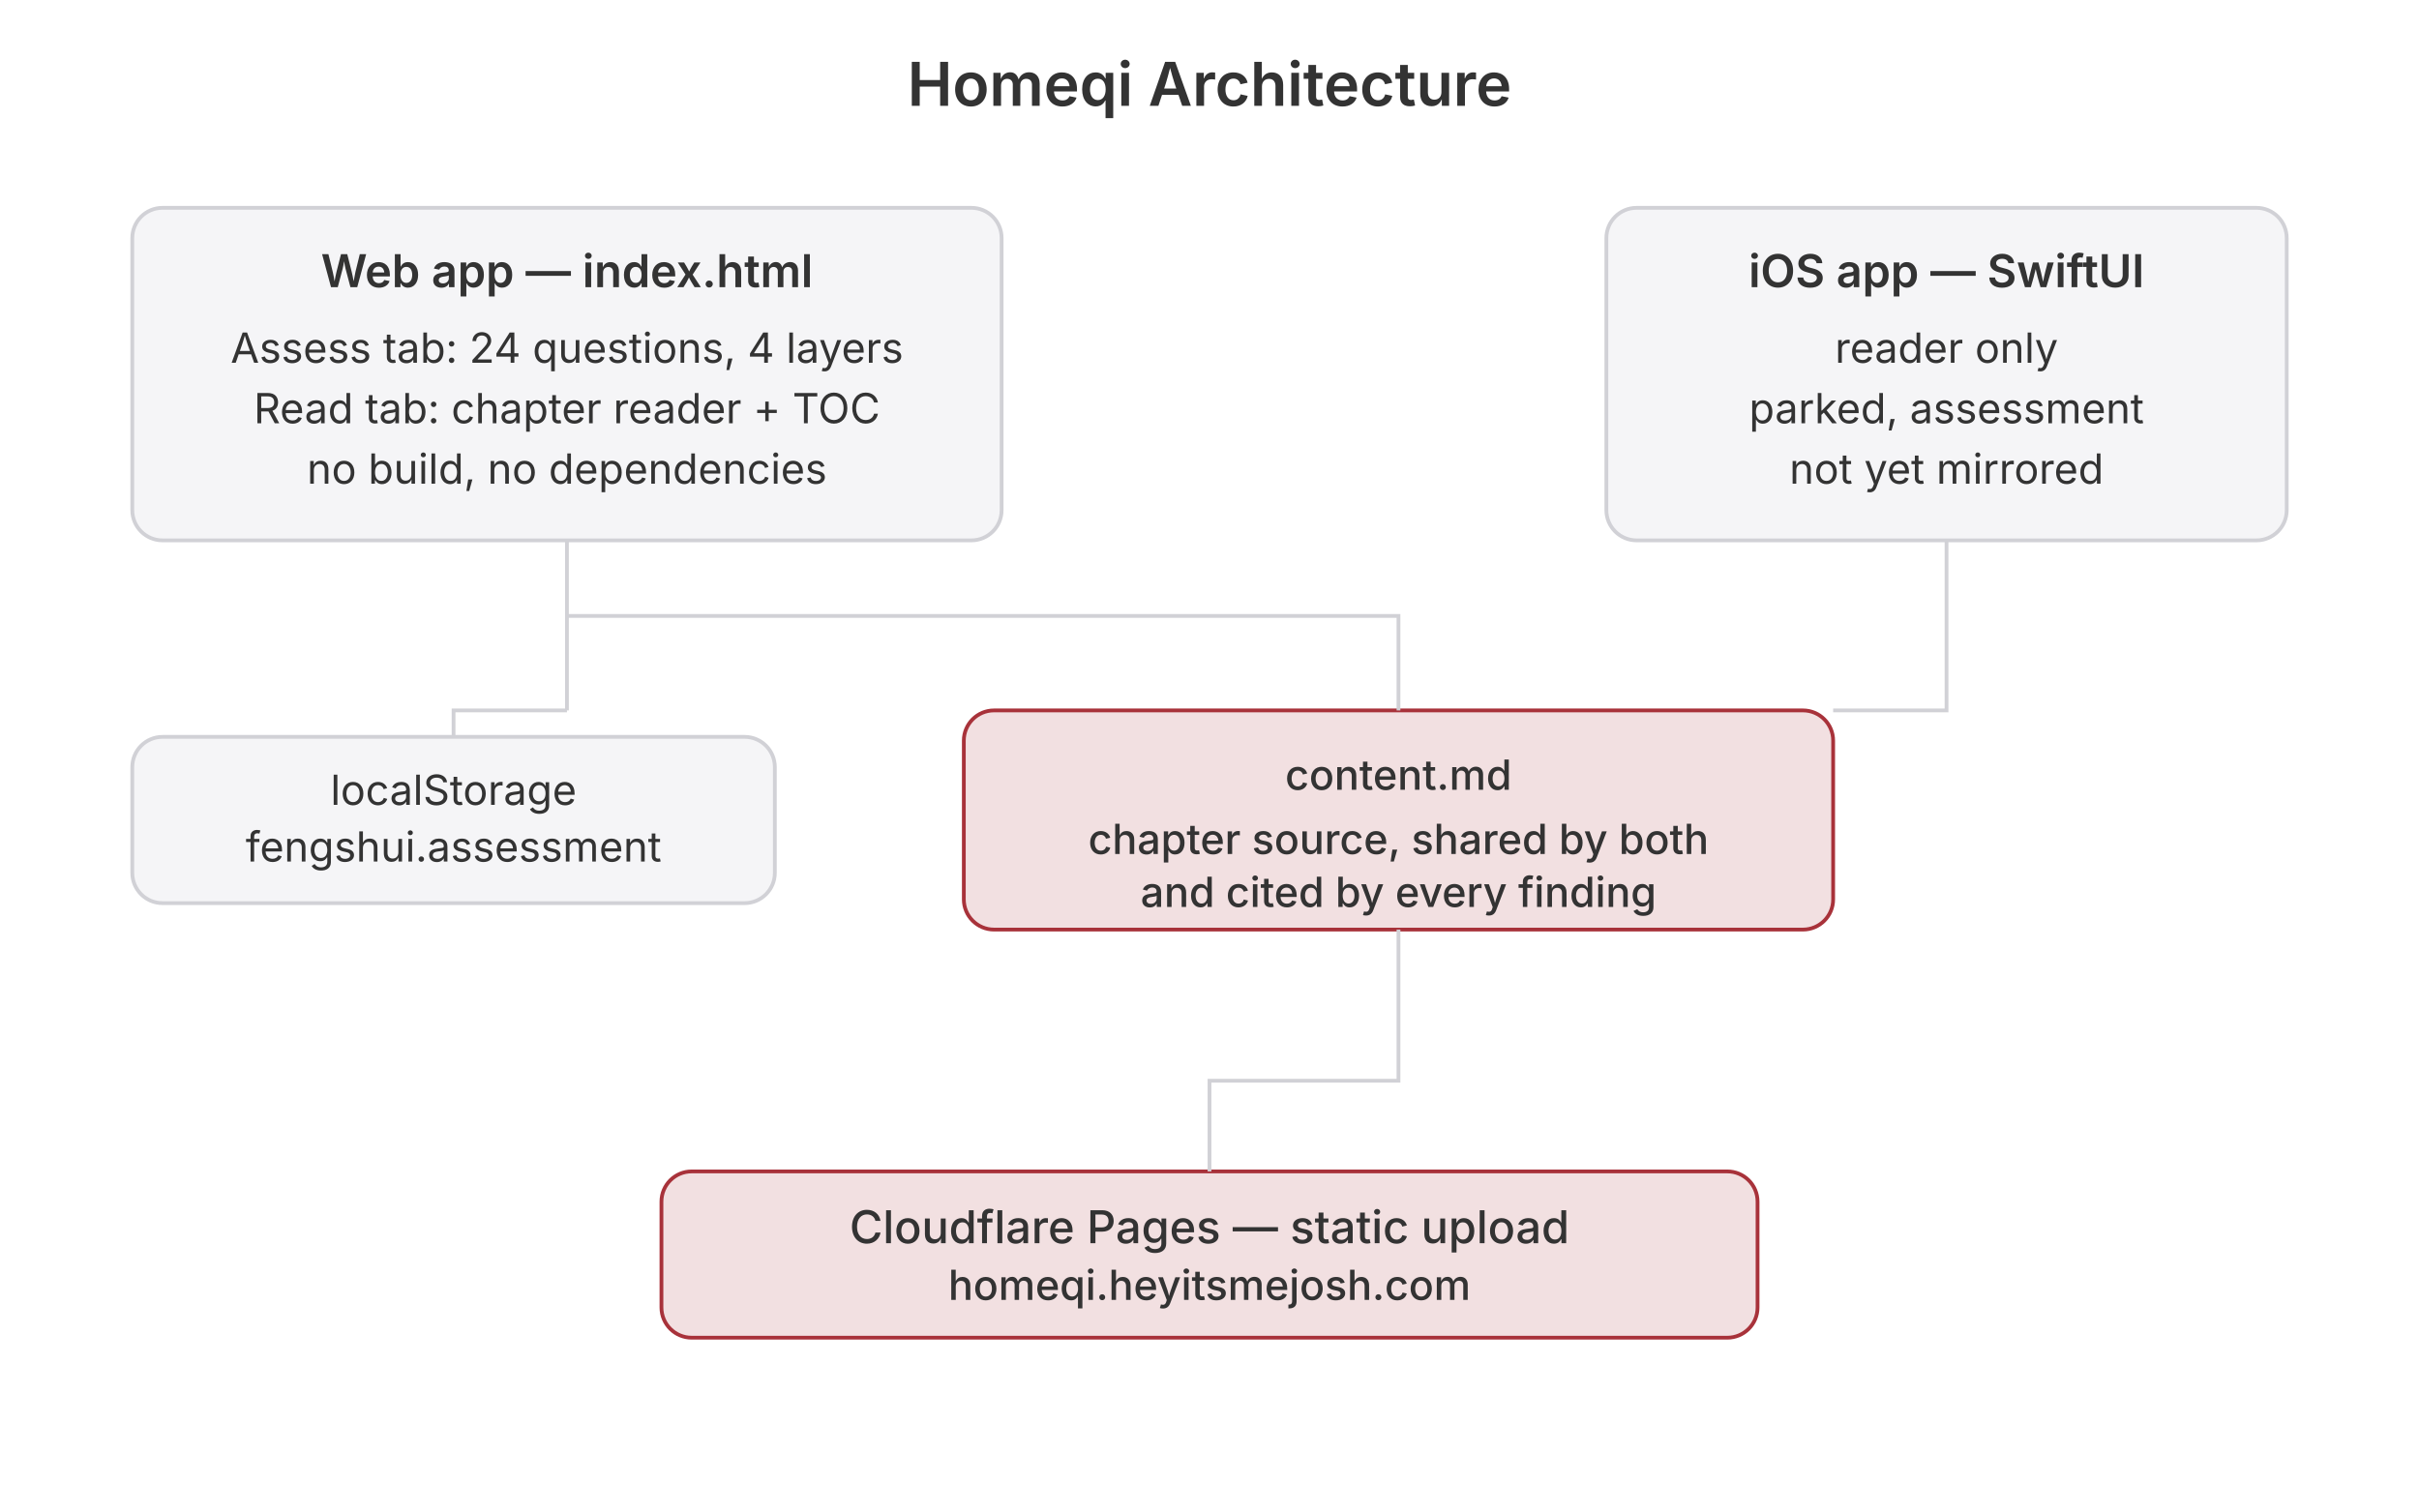
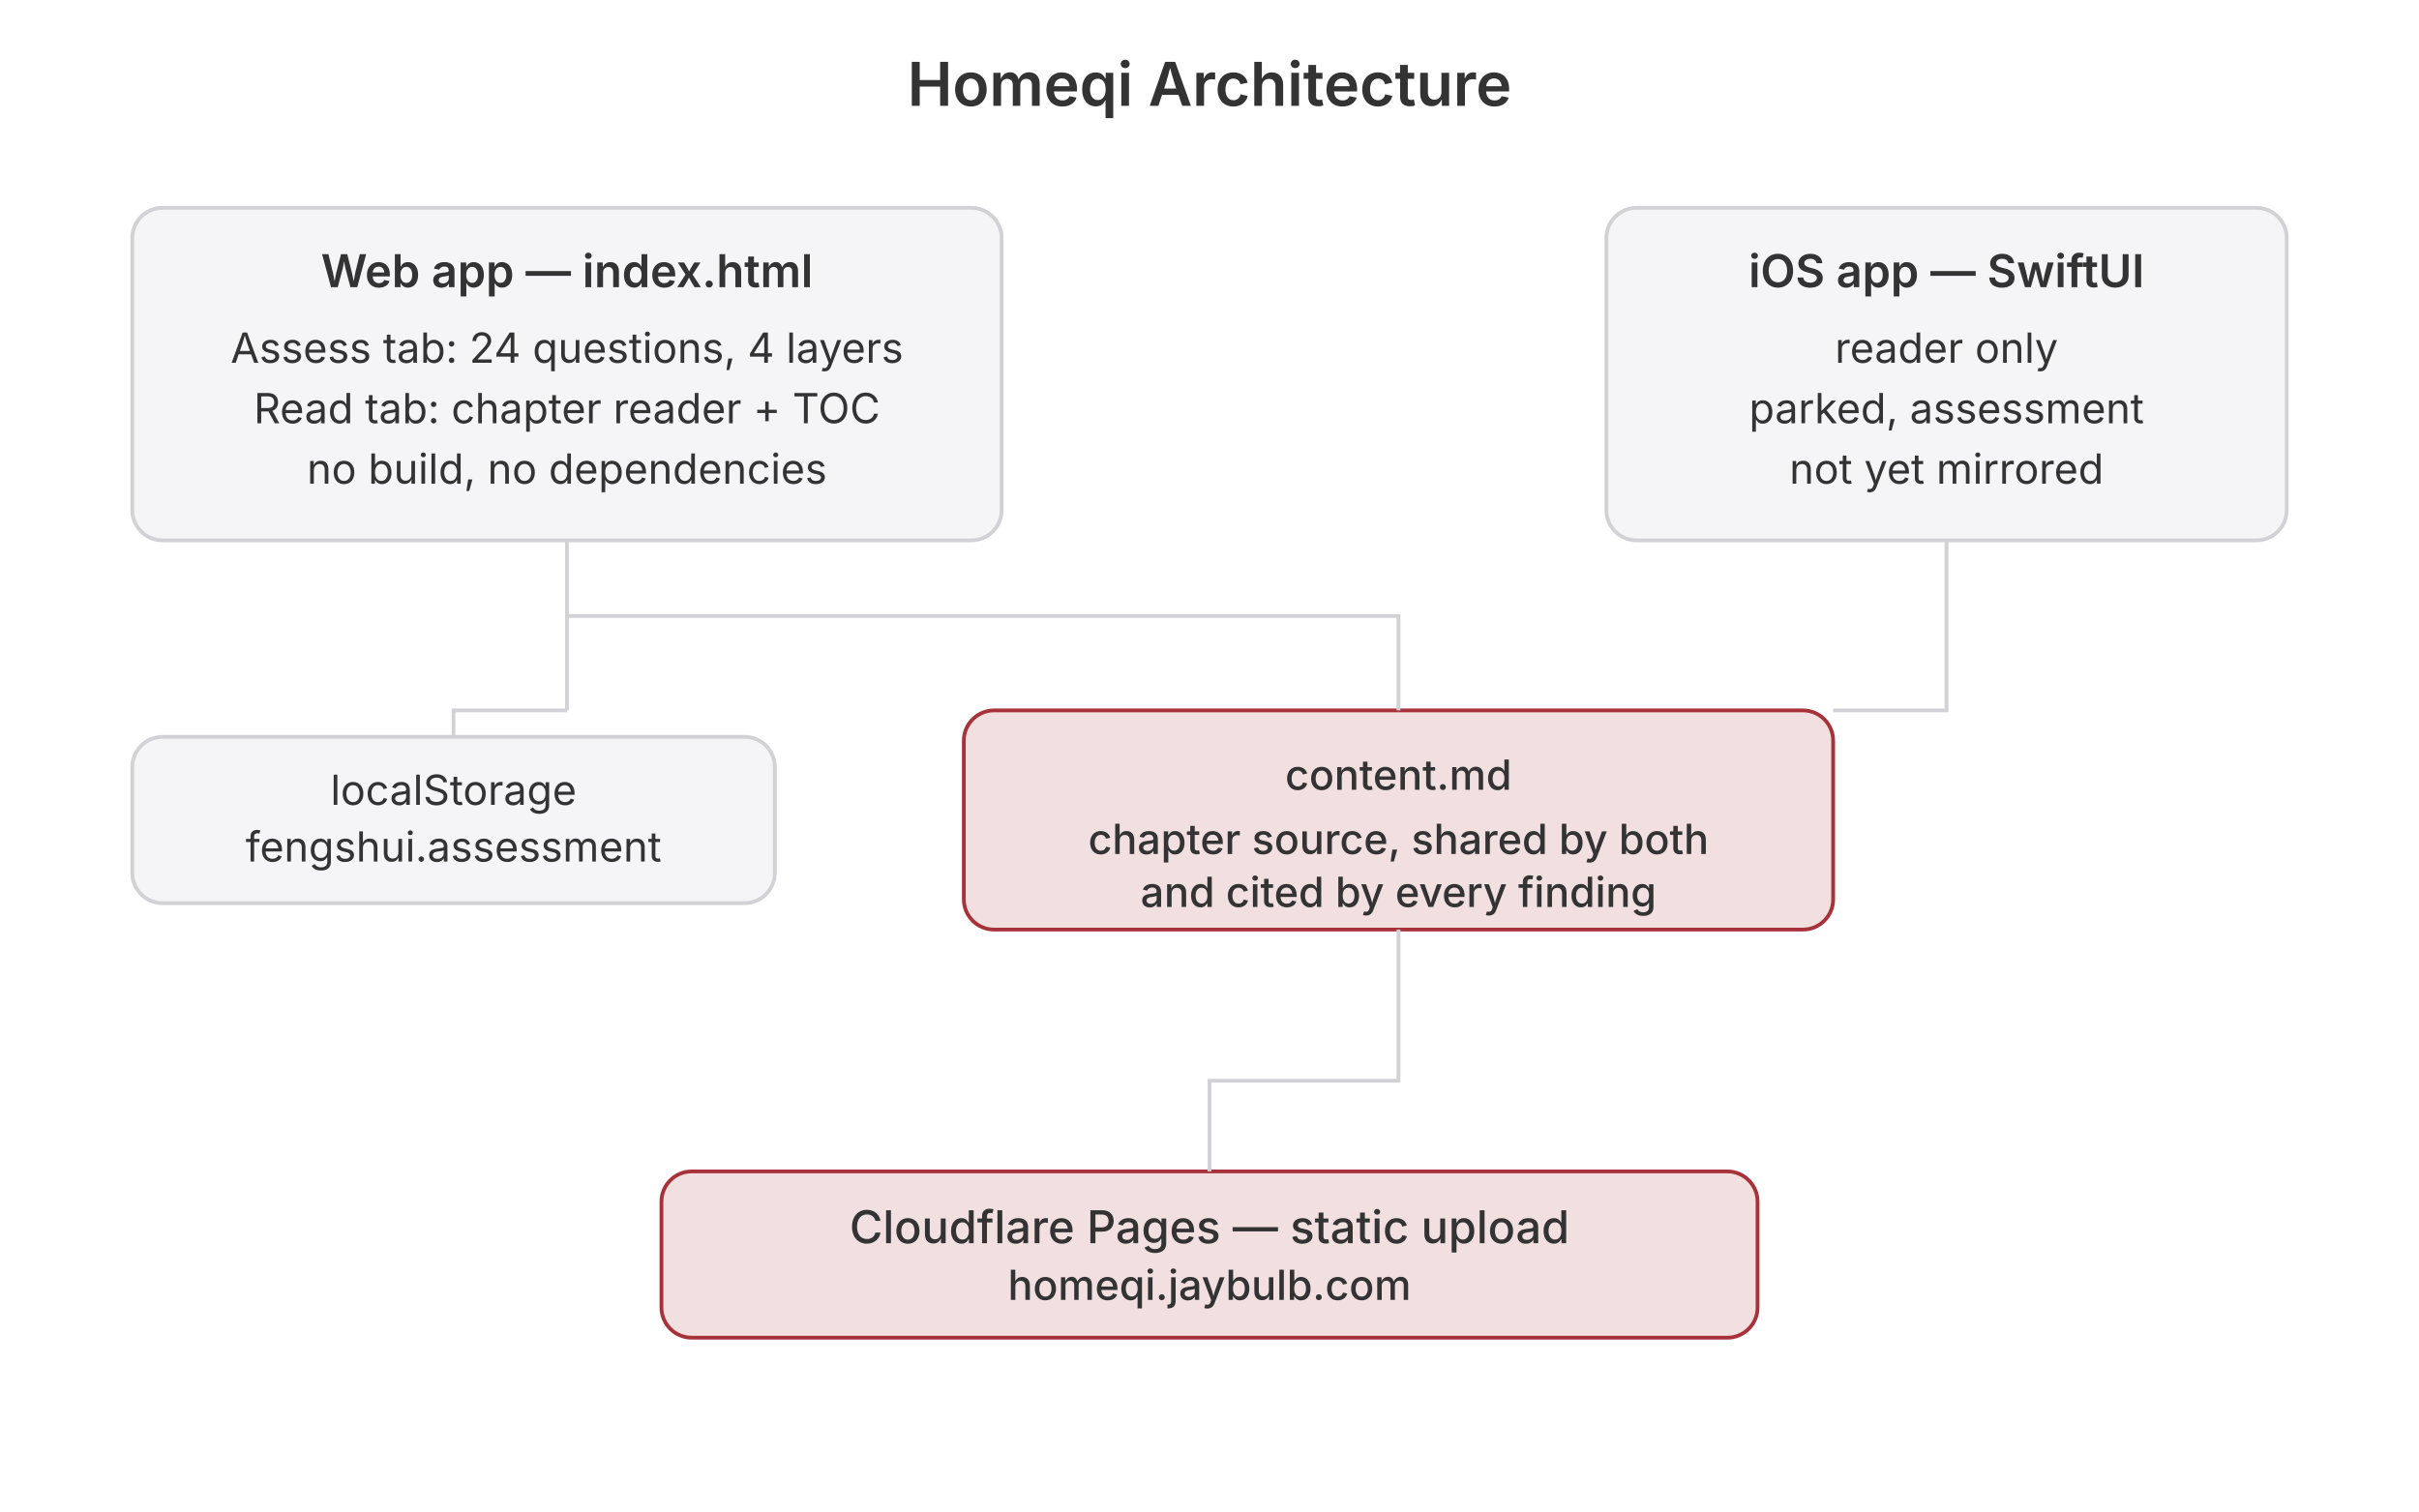
<svg xmlns="http://www.w3.org/2000/svg" width="640" height="400" style="background:#fff;font-family:-apple-system,BlinkMacSystemFont,sans-serif" viewBox="0 0 640 400">
  <text x="320" y="28" fill="#333" font-size="16" font-weight="600" text-anchor="middle">Homeqi Architecture</text>
  <rect width="230" height="88" x="35" y="55" fill="#f5f5f7" stroke="#d1d1d6" rx="8" />
  <text x="150" y="76" fill="#333" font-size="12" font-weight="600" text-anchor="middle">Web app — index.html</text>
  <text x="150" y="96" fill="#333" font-size="11" text-anchor="middle">Assess tab: 24 questions, 4 layers</text>
  <text x="150" y="112" fill="#333" font-size="11" text-anchor="middle">Read tab: chapter reader + TOC</text>
  <text x="150" y="128" fill="#333" font-size="11" text-anchor="middle">no build, no dependencies</text>
  <rect width="180" height="88" x="425" y="55" fill="#f5f5f7" stroke="#d1d1d6" rx="8" />
  <text x="515" y="76" fill="#333" font-size="12" font-weight="600" text-anchor="middle">iOS app — SwiftUI</text>
  <text x="515" y="96" fill="#333" font-size="11" text-anchor="middle">reader only</text>
  <text x="515" y="112" fill="#333" font-size="11" text-anchor="middle">parked, assessment</text>
  <text x="515" y="128" fill="#333" font-size="11" text-anchor="middle">not yet mirrored</text>
  <rect width="170" height="44" x="35" y="195" fill="#f5f5f7" stroke="#d1d1d6" rx="8" />
  <text x="120" y="213" fill="#333" font-size="11" text-anchor="middle">localStorage</text>
  <text x="120" y="228" fill="#333" font-size="11" text-anchor="middle">fengshui.assessment</text>
  <rect width="230" height="58" x="255" y="188" fill="#a8323a" fill-opacity=".15" stroke="#a8323a" rx="8" />
  <text x="370" y="209" fill="#333" font-size="11" font-weight="500" text-anchor="middle">content.md</text>
  <text x="370" y="226" fill="#333" font-size="11" font-weight="500" text-anchor="middle">chapter source, shared by both</text>
  <text x="370" y="240" fill="#333" font-size="11" font-weight="500" text-anchor="middle">and cited by every finding</text>
  <rect width="290" height="44" x="175" y="310" fill="#a8323a" fill-opacity=".15" stroke="#a8323a" rx="8" />
  <text x="320" y="329" fill="#333" font-size="12" font-weight="500" text-anchor="middle">Cloudflare Pages — static upload</text>
-   <text x="320" y="344" fill="#333" font-size="11" font-weight="500" text-anchor="middle">homeqi.heyitsmejosh.com</text>
+   <text x="320" y="344" fill="#333" font-size="11" font-weight="500" text-anchor="middle">homeqi.jaybulb.com</text>
  <path stroke="#d1d1d6" fill="none" d="M150 143v45M150 188H120v7M150 143v20h220v25M515 143v45h-30v0M370 246v40H320v24" />
</svg>
